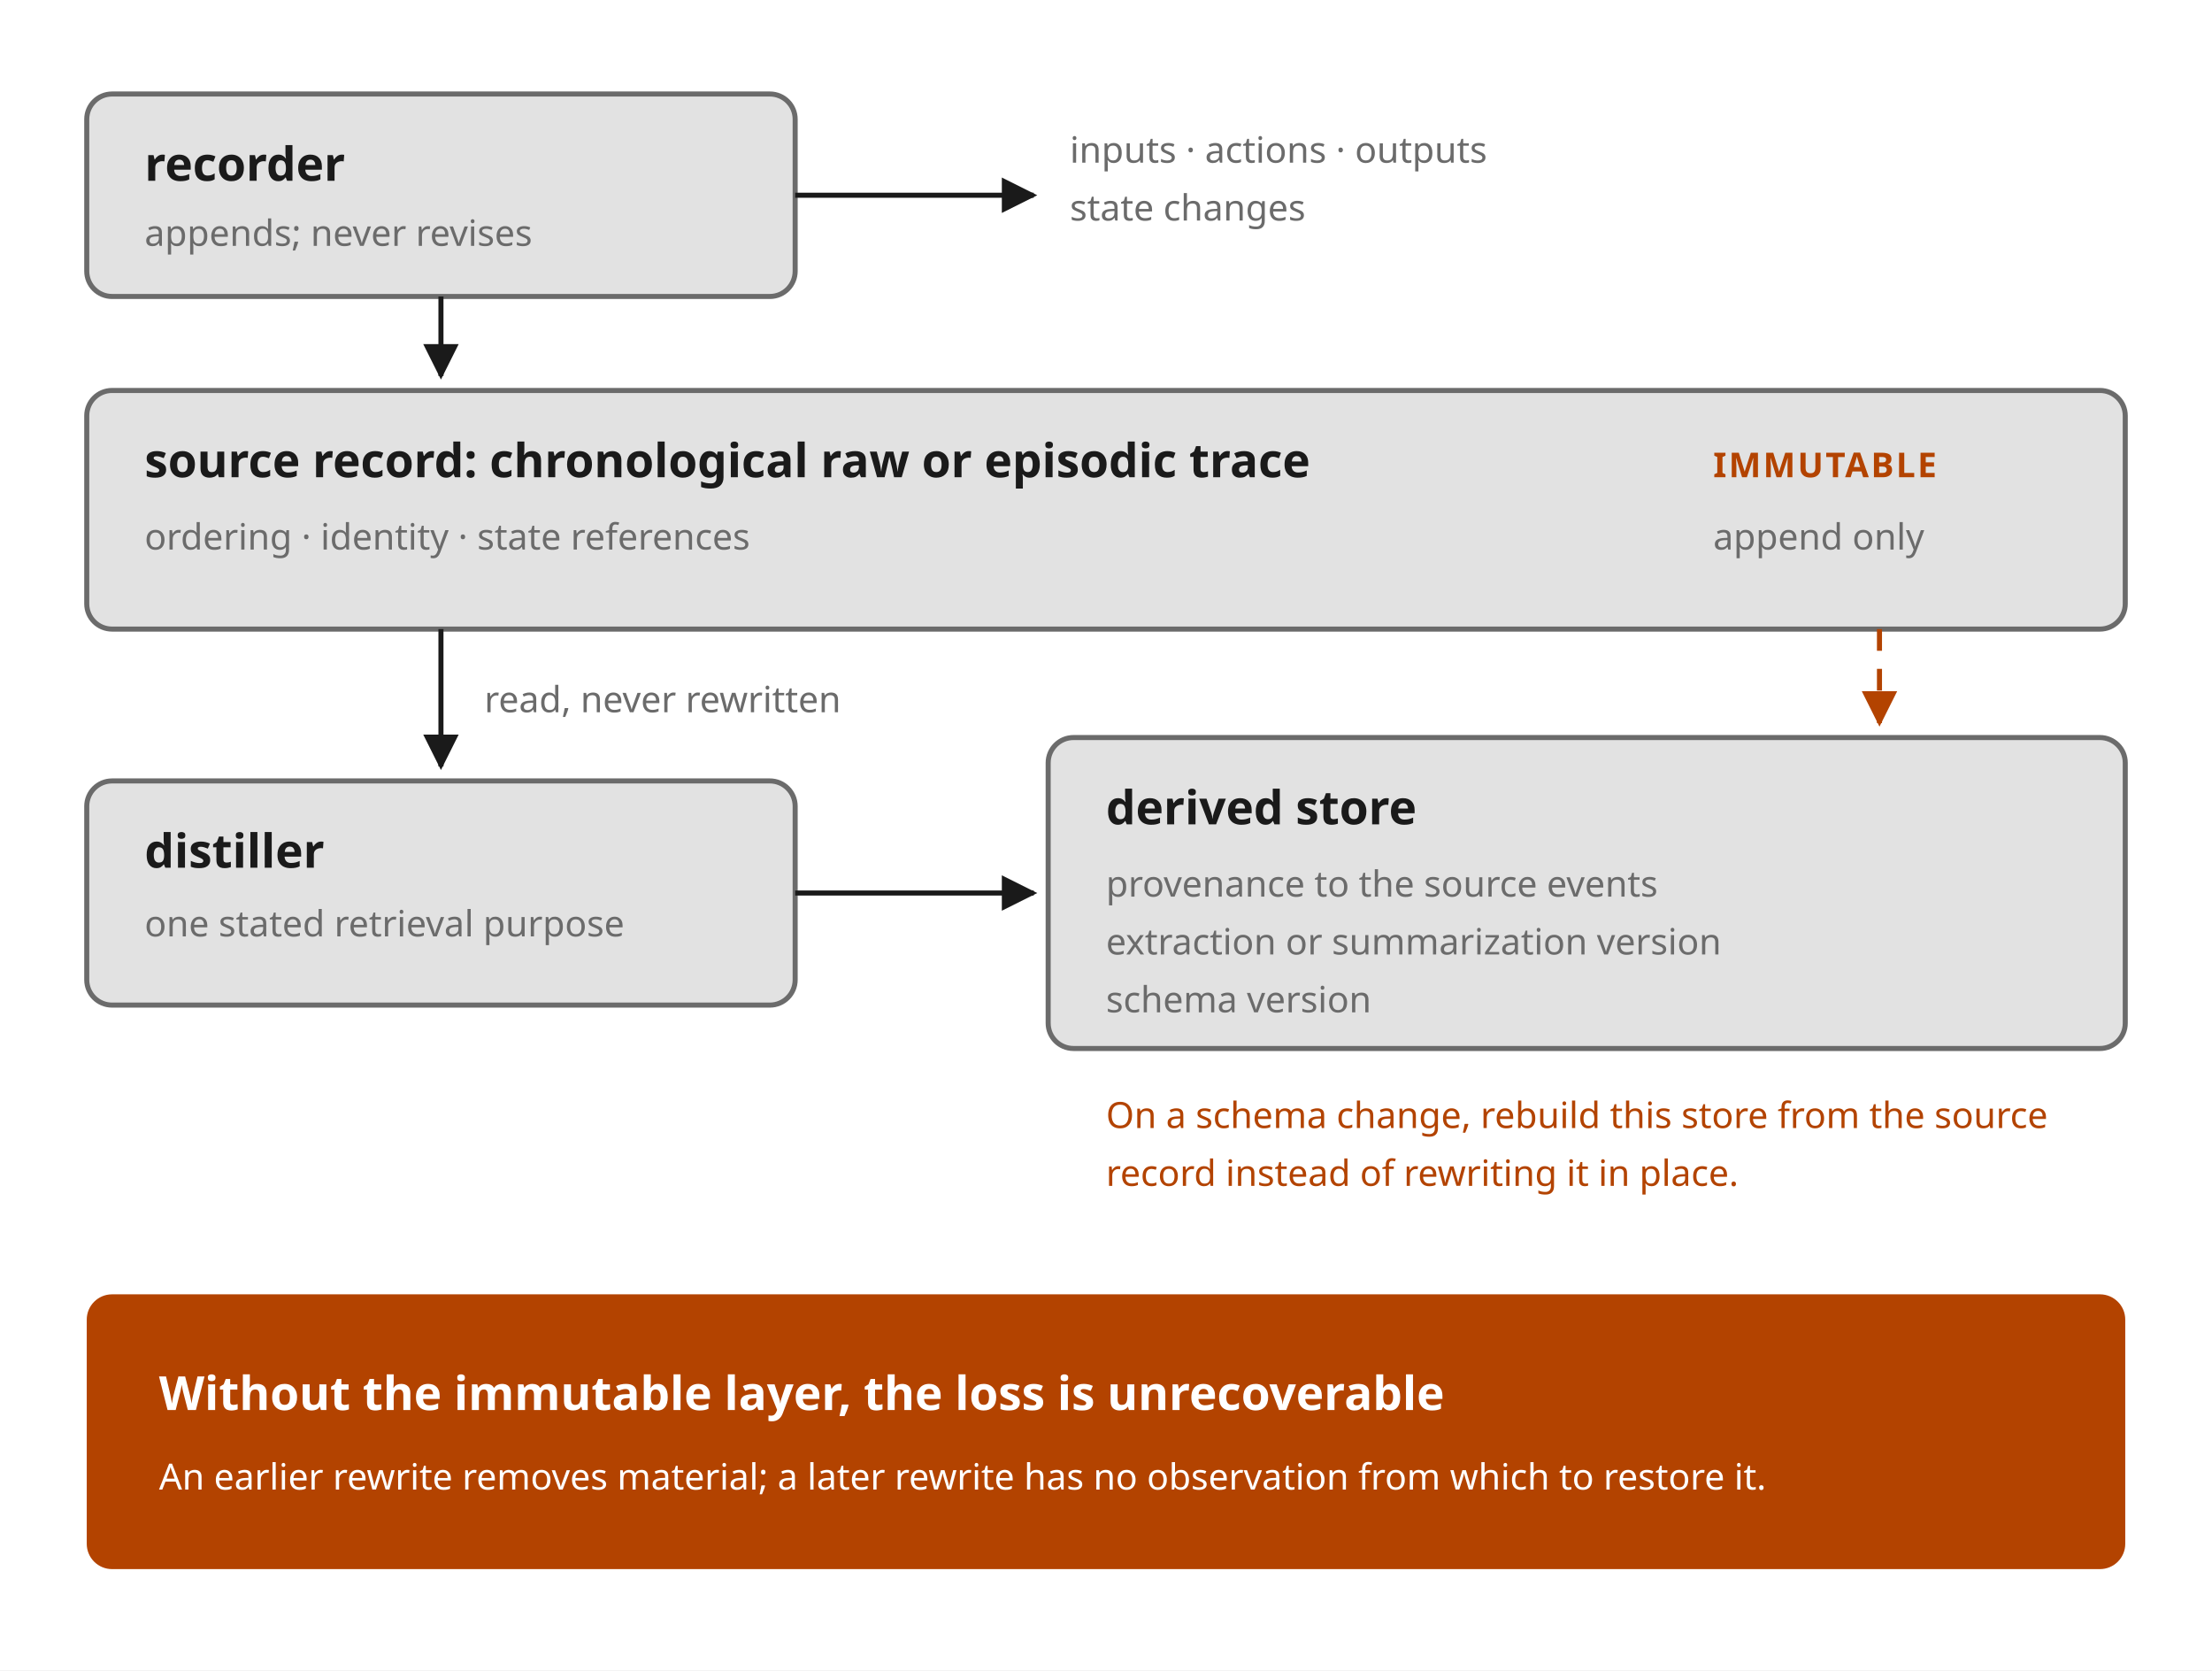
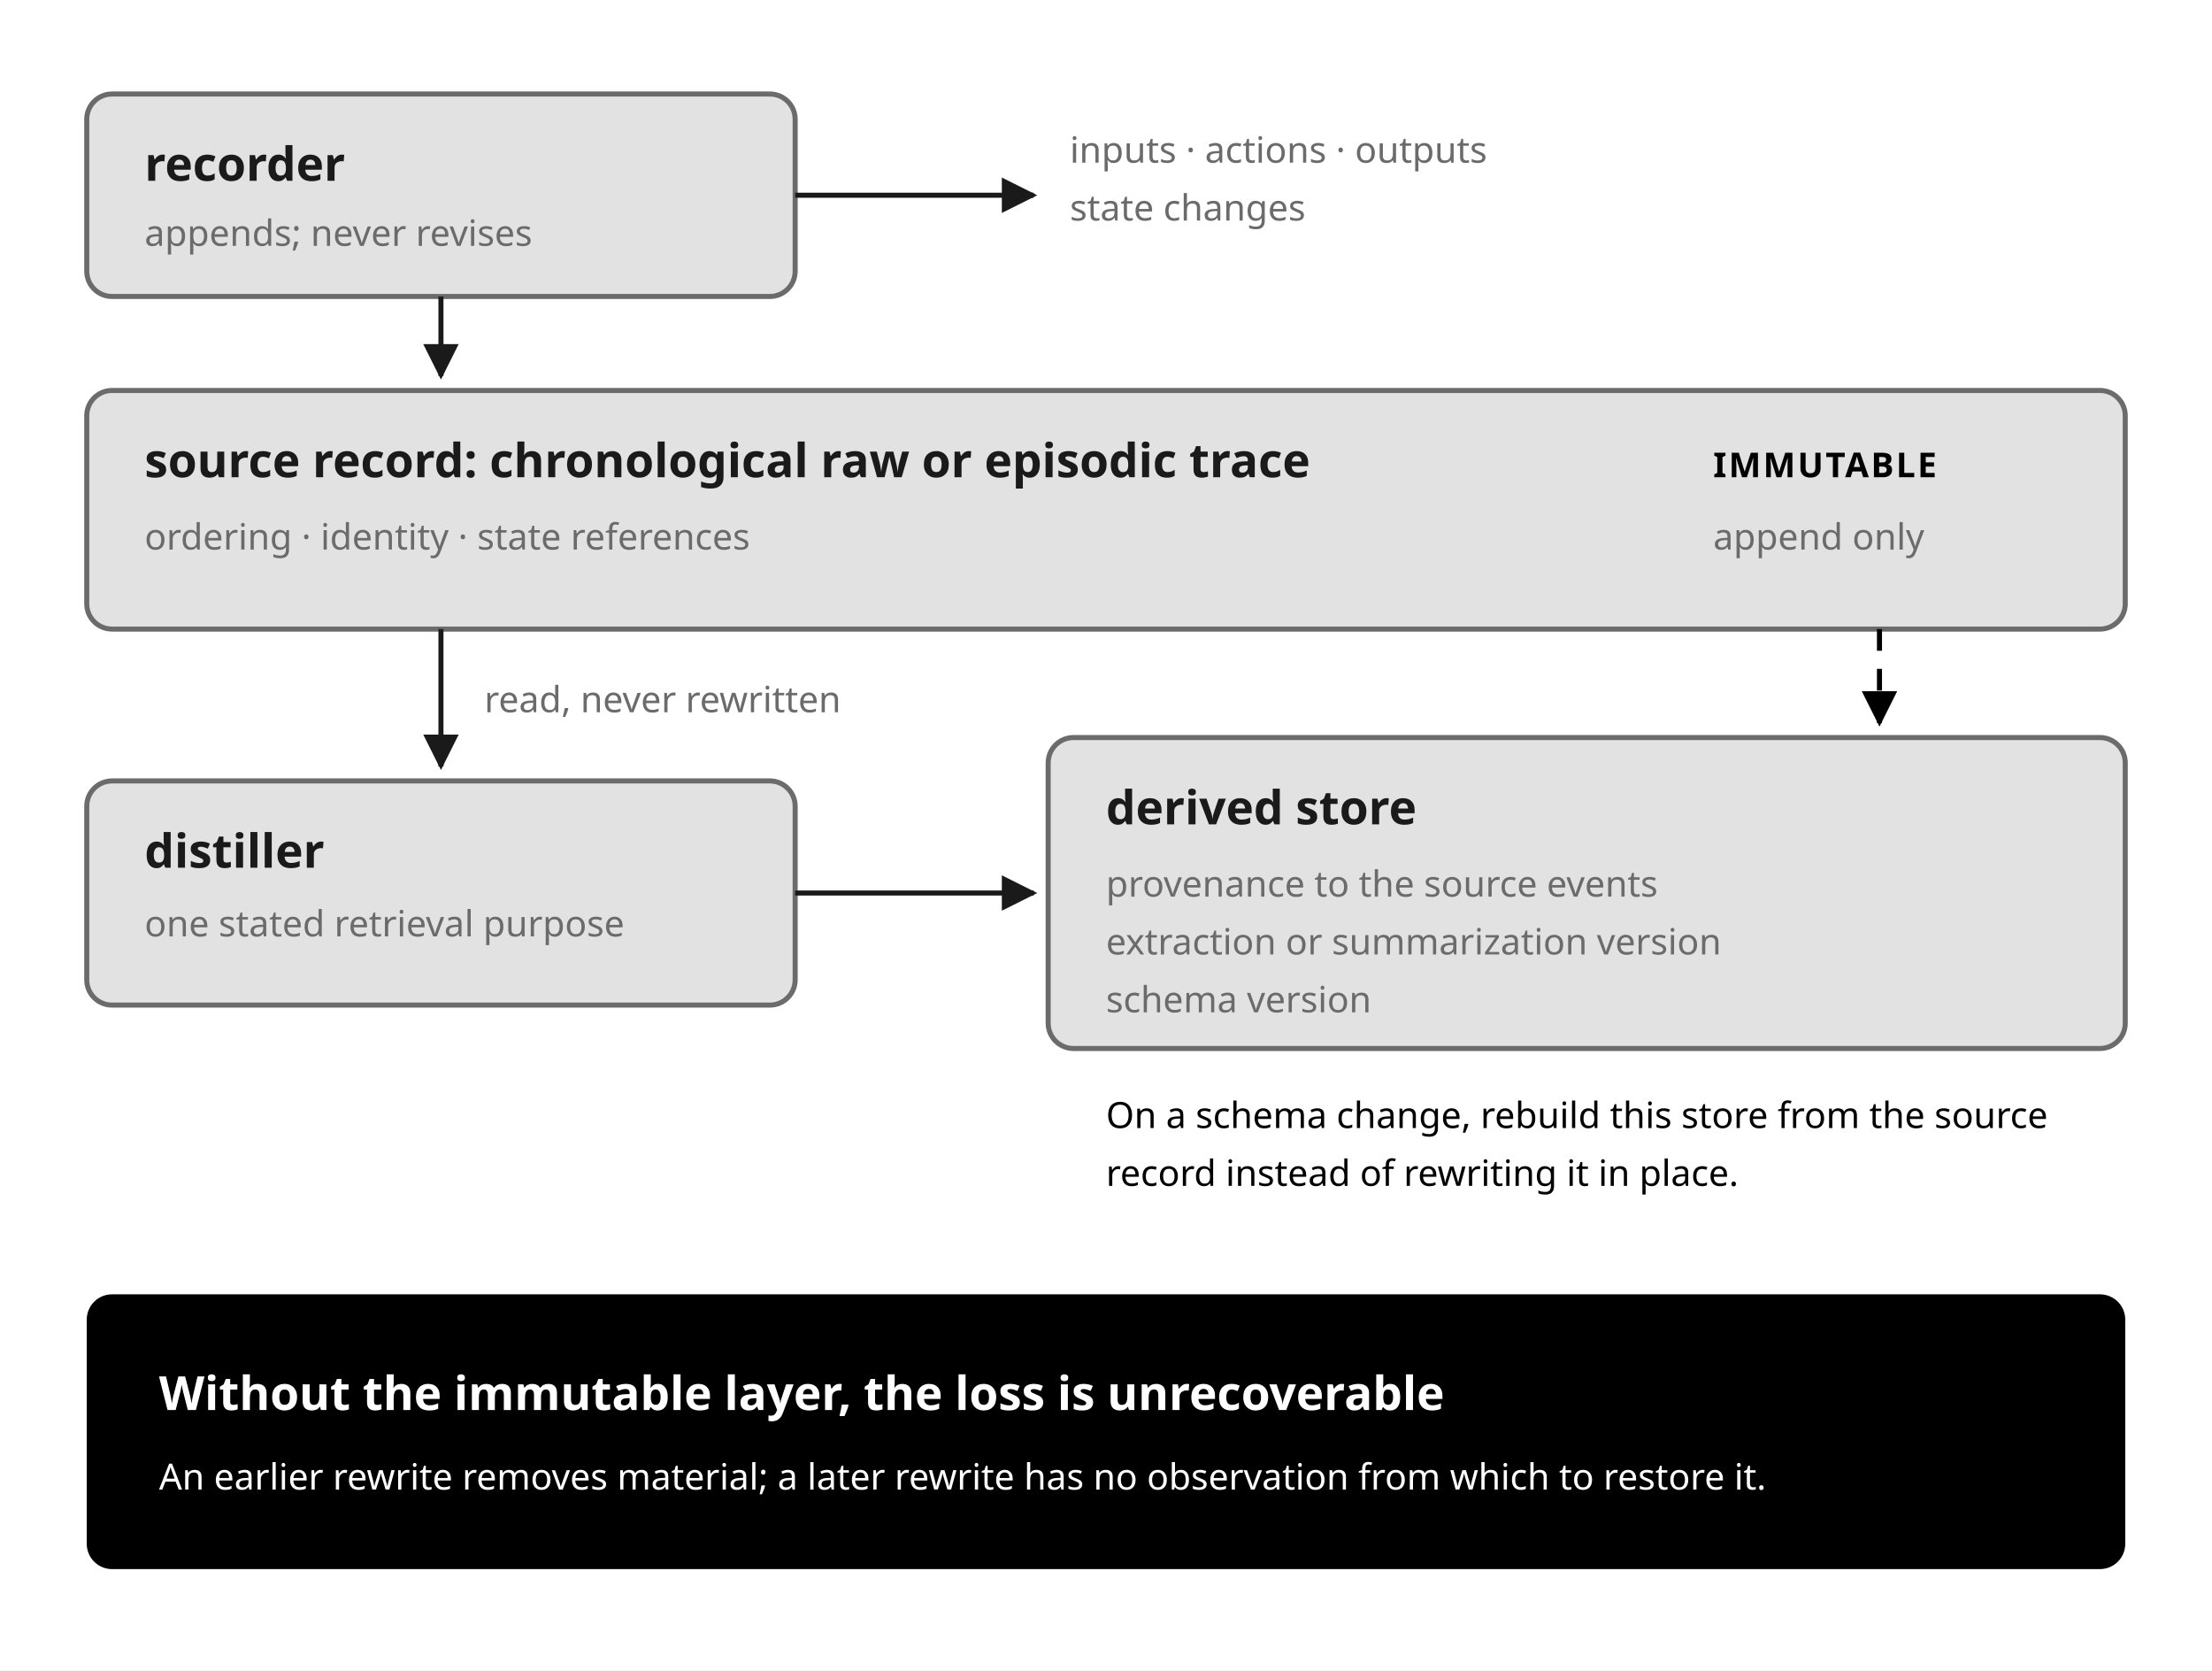
<svg xmlns="http://www.w3.org/2000/svg" viewBox="0 0 612 462" width="612" height="462" role="img" aria-labelledby="figtitle-ch15-memory-architecture" class="bookfig">
-   <style>.bookfig .f-bg{fill:#ffffff}.bookfig .s-bg{stroke:#ffffff}.bookfig .f-ink{fill:#1a1a1a}.bookfig .s-ink{stroke:#1a1a1a}.bookfig .f-mid{fill:#6b6b6b}.bookfig .s-mid{stroke:#6b6b6b}.bookfig .f-faint{fill:#b8b8b8}.bookfig .s-faint{stroke:#b8b8b8}.bookfig .f-wash{fill:#e2e2e2}.bookfig .s-wash{stroke:#e2e2e2}.bookfig .f-accent{fill:#b34300}.bookfig .s-accent{stroke:#b34300}.bookfig .f-onacc{fill:#ffffff}.bookfig .s-onacc{stroke:#ffffff}@media (prefers-color-scheme:dark){.bookfig .f-bg{fill:#232019}.bookfig .s-bg{stroke:#232019}.bookfig .f-ink{fill:#ede5d6}.bookfig .s-ink{stroke:#ede5d6}.bookfig .f-mid{fill:#9a8f7c}.bookfig .s-mid{stroke:#9a8f7c}.bookfig .f-faint{fill:#5c5346}.bookfig .s-faint{stroke:#5c5346}.bookfig .f-wash{fill:#3d382f}.bookfig .s-wash{stroke:#3d382f}.bookfig .f-accent{fill:#df9d5e}.bookfig .s-accent{stroke:#df9d5e}.bookfig .f-onacc{fill:#232019}.bookfig .s-onacc{stroke:#232019}}:where([data-theme="dark"]) .bookfig .f-bg{fill:#232019}:where([data-theme="dark"]) .bookfig .s-bg{stroke:#232019}:where([data-theme="dark"]) .bookfig .f-ink{fill:#ede5d6}:where([data-theme="dark"]) .bookfig .s-ink{stroke:#ede5d6}:where([data-theme="dark"]) .bookfig .f-mid{fill:#9a8f7c}:where([data-theme="dark"]) .bookfig .s-mid{stroke:#9a8f7c}:where([data-theme="dark"]) .bookfig .f-faint{fill:#5c5346}:where([data-theme="dark"]) .bookfig .s-faint{stroke:#5c5346}:where([data-theme="dark"]) .bookfig .f-wash{fill:#3d382f}:where([data-theme="dark"]) .bookfig .s-wash{stroke:#3d382f}:where([data-theme="dark"]) .bookfig .f-accent{fill:#df9d5e}:where([data-theme="dark"]) .bookfig .s-accent{stroke:#df9d5e}:where([data-theme="dark"]) .bookfig .f-onacc{fill:#232019}:where([data-theme="dark"]) .bookfig .s-onacc{stroke:#232019}:where([data-theme="light"]) .bookfig .f-bg{fill:#ffffff}:where([data-theme="light"]) .bookfig .s-bg{stroke:#ffffff}:where([data-theme="light"]) .bookfig .f-ink{fill:#1a1a1a}:where([data-theme="light"]) .bookfig .s-ink{stroke:#1a1a1a}:where([data-theme="light"]) .bookfig .f-mid{fill:#6b6b6b}:where([data-theme="light"]) .bookfig .s-mid{stroke:#6b6b6b}:where([data-theme="light"]) .bookfig .f-faint{fill:#b8b8b8}:where([data-theme="light"]) .bookfig .s-faint{stroke:#b8b8b8}:where([data-theme="light"]) .bookfig .f-wash{fill:#e2e2e2}:where([data-theme="light"]) .bookfig .s-wash{stroke:#e2e2e2}:where([data-theme="light"]) .bookfig .f-accent{fill:#b34300}:where([data-theme="light"]) .bookfig .s-accent{stroke:#b34300}:where([data-theme="light"]) .bookfig .f-onacc{fill:#ffffff}:where([data-theme="light"]) .bookfig .s-onacc{stroke:#ffffff}</style>
+   <style>.bookfig .f-bg{fill:#ffffff}.bookfig .s-bg{stroke:#ffffff}.bookfig .f-ink{fill:#1a1a1a}.bookfig .s-ink{stroke:#1a1a1a}.bookfig .f-mid{fill:#6b6b6b}.bookfig .s-mid{stroke:#6b6b6b}.bookfig .f-faint{fill:#b8b8b8}.bookfig .s-faint{stroke:#b8b8b8}.bookfig .f-wash{fill:#e2e2e2}.bookfig .s-wash{stroke:#e2e2e2}.bookfig .f-accent{fill:#000000}.bookfig .s-accent{stroke:#000000}.bookfig .f-onacc{fill:#ffffff}.bookfig .s-onacc{stroke:#ffffff}@media (prefers-color-scheme:dark){.bookfig .f-bg{fill:#232019}.bookfig .s-bg{stroke:#232019}.bookfig .f-ink{fill:#ede5d6}.bookfig .s-ink{stroke:#ede5d6}.bookfig .f-mid{fill:#9a8f7c}.bookfig .s-mid{stroke:#9a8f7c}.bookfig .f-faint{fill:#5c5346}.bookfig .s-faint{stroke:#5c5346}.bookfig .f-wash{fill:#3d382f}.bookfig .s-wash{stroke:#3d382f}.bookfig .f-accent{fill:#ffffff}.bookfig .s-accent{stroke:#ffffff}.bookfig .f-onacc{fill:#232019}.bookfig .s-onacc{stroke:#232019}}:where([data-theme="dark"]) .bookfig .f-bg{fill:#232019}:where([data-theme="dark"]) .bookfig .s-bg{stroke:#232019}:where([data-theme="dark"]) .bookfig .f-ink{fill:#ede5d6}:where([data-theme="dark"]) .bookfig .s-ink{stroke:#ede5d6}:where([data-theme="dark"]) .bookfig .f-mid{fill:#9a8f7c}:where([data-theme="dark"]) .bookfig .s-mid{stroke:#9a8f7c}:where([data-theme="dark"]) .bookfig .f-faint{fill:#5c5346}:where([data-theme="dark"]) .bookfig .s-faint{stroke:#5c5346}:where([data-theme="dark"]) .bookfig .f-wash{fill:#3d382f}:where([data-theme="dark"]) .bookfig .s-wash{stroke:#3d382f}:where([data-theme="dark"]) .bookfig .f-accent{fill:#ffffff}:where([data-theme="dark"]) .bookfig .s-accent{stroke:#ffffff}:where([data-theme="dark"]) .bookfig .f-onacc{fill:#232019}:where([data-theme="dark"]) .bookfig .s-onacc{stroke:#232019}:where([data-theme="light"]) .bookfig .f-bg{fill:#ffffff}:where([data-theme="light"]) .bookfig .s-bg{stroke:#ffffff}:where([data-theme="light"]) .bookfig .f-ink{fill:#1a1a1a}:where([data-theme="light"]) .bookfig .s-ink{stroke:#1a1a1a}:where([data-theme="light"]) .bookfig .f-mid{fill:#6b6b6b}:where([data-theme="light"]) .bookfig .s-mid{stroke:#6b6b6b}:where([data-theme="light"]) .bookfig .f-faint{fill:#b8b8b8}:where([data-theme="light"]) .bookfig .s-faint{stroke:#b8b8b8}:where([data-theme="light"]) .bookfig .f-wash{fill:#e2e2e2}:where([data-theme="light"]) .bookfig .s-wash{stroke:#e2e2e2}:where([data-theme="light"]) .bookfig .f-accent{fill:#000000}:where([data-theme="light"]) .bookfig .s-accent{stroke:#000000}:where([data-theme="light"]) .bookfig .f-onacc{fill:#ffffff}:where([data-theme="light"]) .bookfig .s-onacc{stroke:#ffffff}</style>
  <style>.label{font:600 13px system-ui,sans-serif}.body{font:11.5px system-ui,sans-serif}.small{font:10px system-ui,sans-serif}.tag{font:600 9.5px system-ui,sans-serif;letter-spacing:.06em}.line{fill:none;stroke-width:1.4}.dash{stroke-dasharray:6 5}</style>
  <defs>
    <marker id="arrow15" viewBox="0 0 10 10" refX="9" refY="5" markerWidth="7" markerHeight="7" orient="auto-start-reverse">
      <path d="M 0 0 L 10 5 L 0 10 z" class="f-ink" />
    </marker>
    <marker id="arrow15a" viewBox="0 0 10 10" refX="9" refY="5" markerWidth="7" markerHeight="7" orient="auto-start-reverse">
      <path d="M 0 0 L 10 5 L 0 10 z" class="f-accent" />
    </marker>
  </defs>
  <rect width="612" height="462" class="f-bg" />
  <rect x="24" y="26" width="196" height="56" rx="7" class="f-wash s-mid line" />
  <text x="40" y="50" class="label f-ink">recorder</text>
  <text x="40" y="68" class="small f-mid">appends; never revises</text>
  <path d="M220 54 H286" class="s-ink line" marker-end="url(#arrow15)" />
  <text x="296" y="45" class="small f-mid">inputs · actions · outputs</text>
  <text x="296" y="61" class="small f-mid">state changes</text>
  <path d="M122 82 V104" class="s-ink line" marker-end="url(#arrow15)" />
  <rect x="24" y="108" width="564" height="66" rx="7" class="f-wash s-mid line" />
  <text x="40" y="132" class="label f-ink">source record: chronological raw or episodic trace</text>
  <text x="40" y="152" class="small f-mid">ordering · identity · state references</text>
  <text x="474" y="132" class="tag f-accent">IMMUTABLE</text>
  <text x="474" y="152" class="small f-mid">append only</text>
  <path d="M122 174 V212" class="s-ink line" marker-end="url(#arrow15)" />
  <text x="134" y="197" class="small f-mid">read, never rewritten</text>
  <rect x="24" y="216" width="196" height="62" rx="7" class="f-wash s-mid line" />
  <text x="40" y="240" class="label f-ink">distiller</text>
  <text x="40" y="259" class="small f-mid">one stated retrieval purpose</text>
  <path d="M220 247 H286" class="s-ink line" marker-end="url(#arrow15)" />
  <rect x="290" y="204" width="298" height="86" rx="7" class="f-wash s-mid line" />
  <text x="306" y="228" class="label f-ink">derived store</text>
  <text x="306" y="248" class="small f-mid">provenance to the source events</text>
  <text x="306" y="264" class="small f-mid">extraction or summarization version</text>
  <text x="306" y="280" class="small f-mid">schema version</text>
  <path d="M520 174 V200" class="s-accent line dash" marker-end="url(#arrow15a)" />
  <text x="306" y="312" class="small f-accent">On a schema change, rebuild this store from the source
<tspan x="306" dy="16">record instead of rewriting it in place.</tspan>
  </text>
  <rect x="24" y="358" width="564" height="76" rx="7" class="f-accent" />
  <text x="44" y="390" class="label f-onacc">Without the immutable layer, the loss is unrecoverable</text>
  <text x="44" y="412" class="small f-onacc">An earlier rewrite removes material; a later rewrite has no observation from which to restore it.</text>
</svg>
